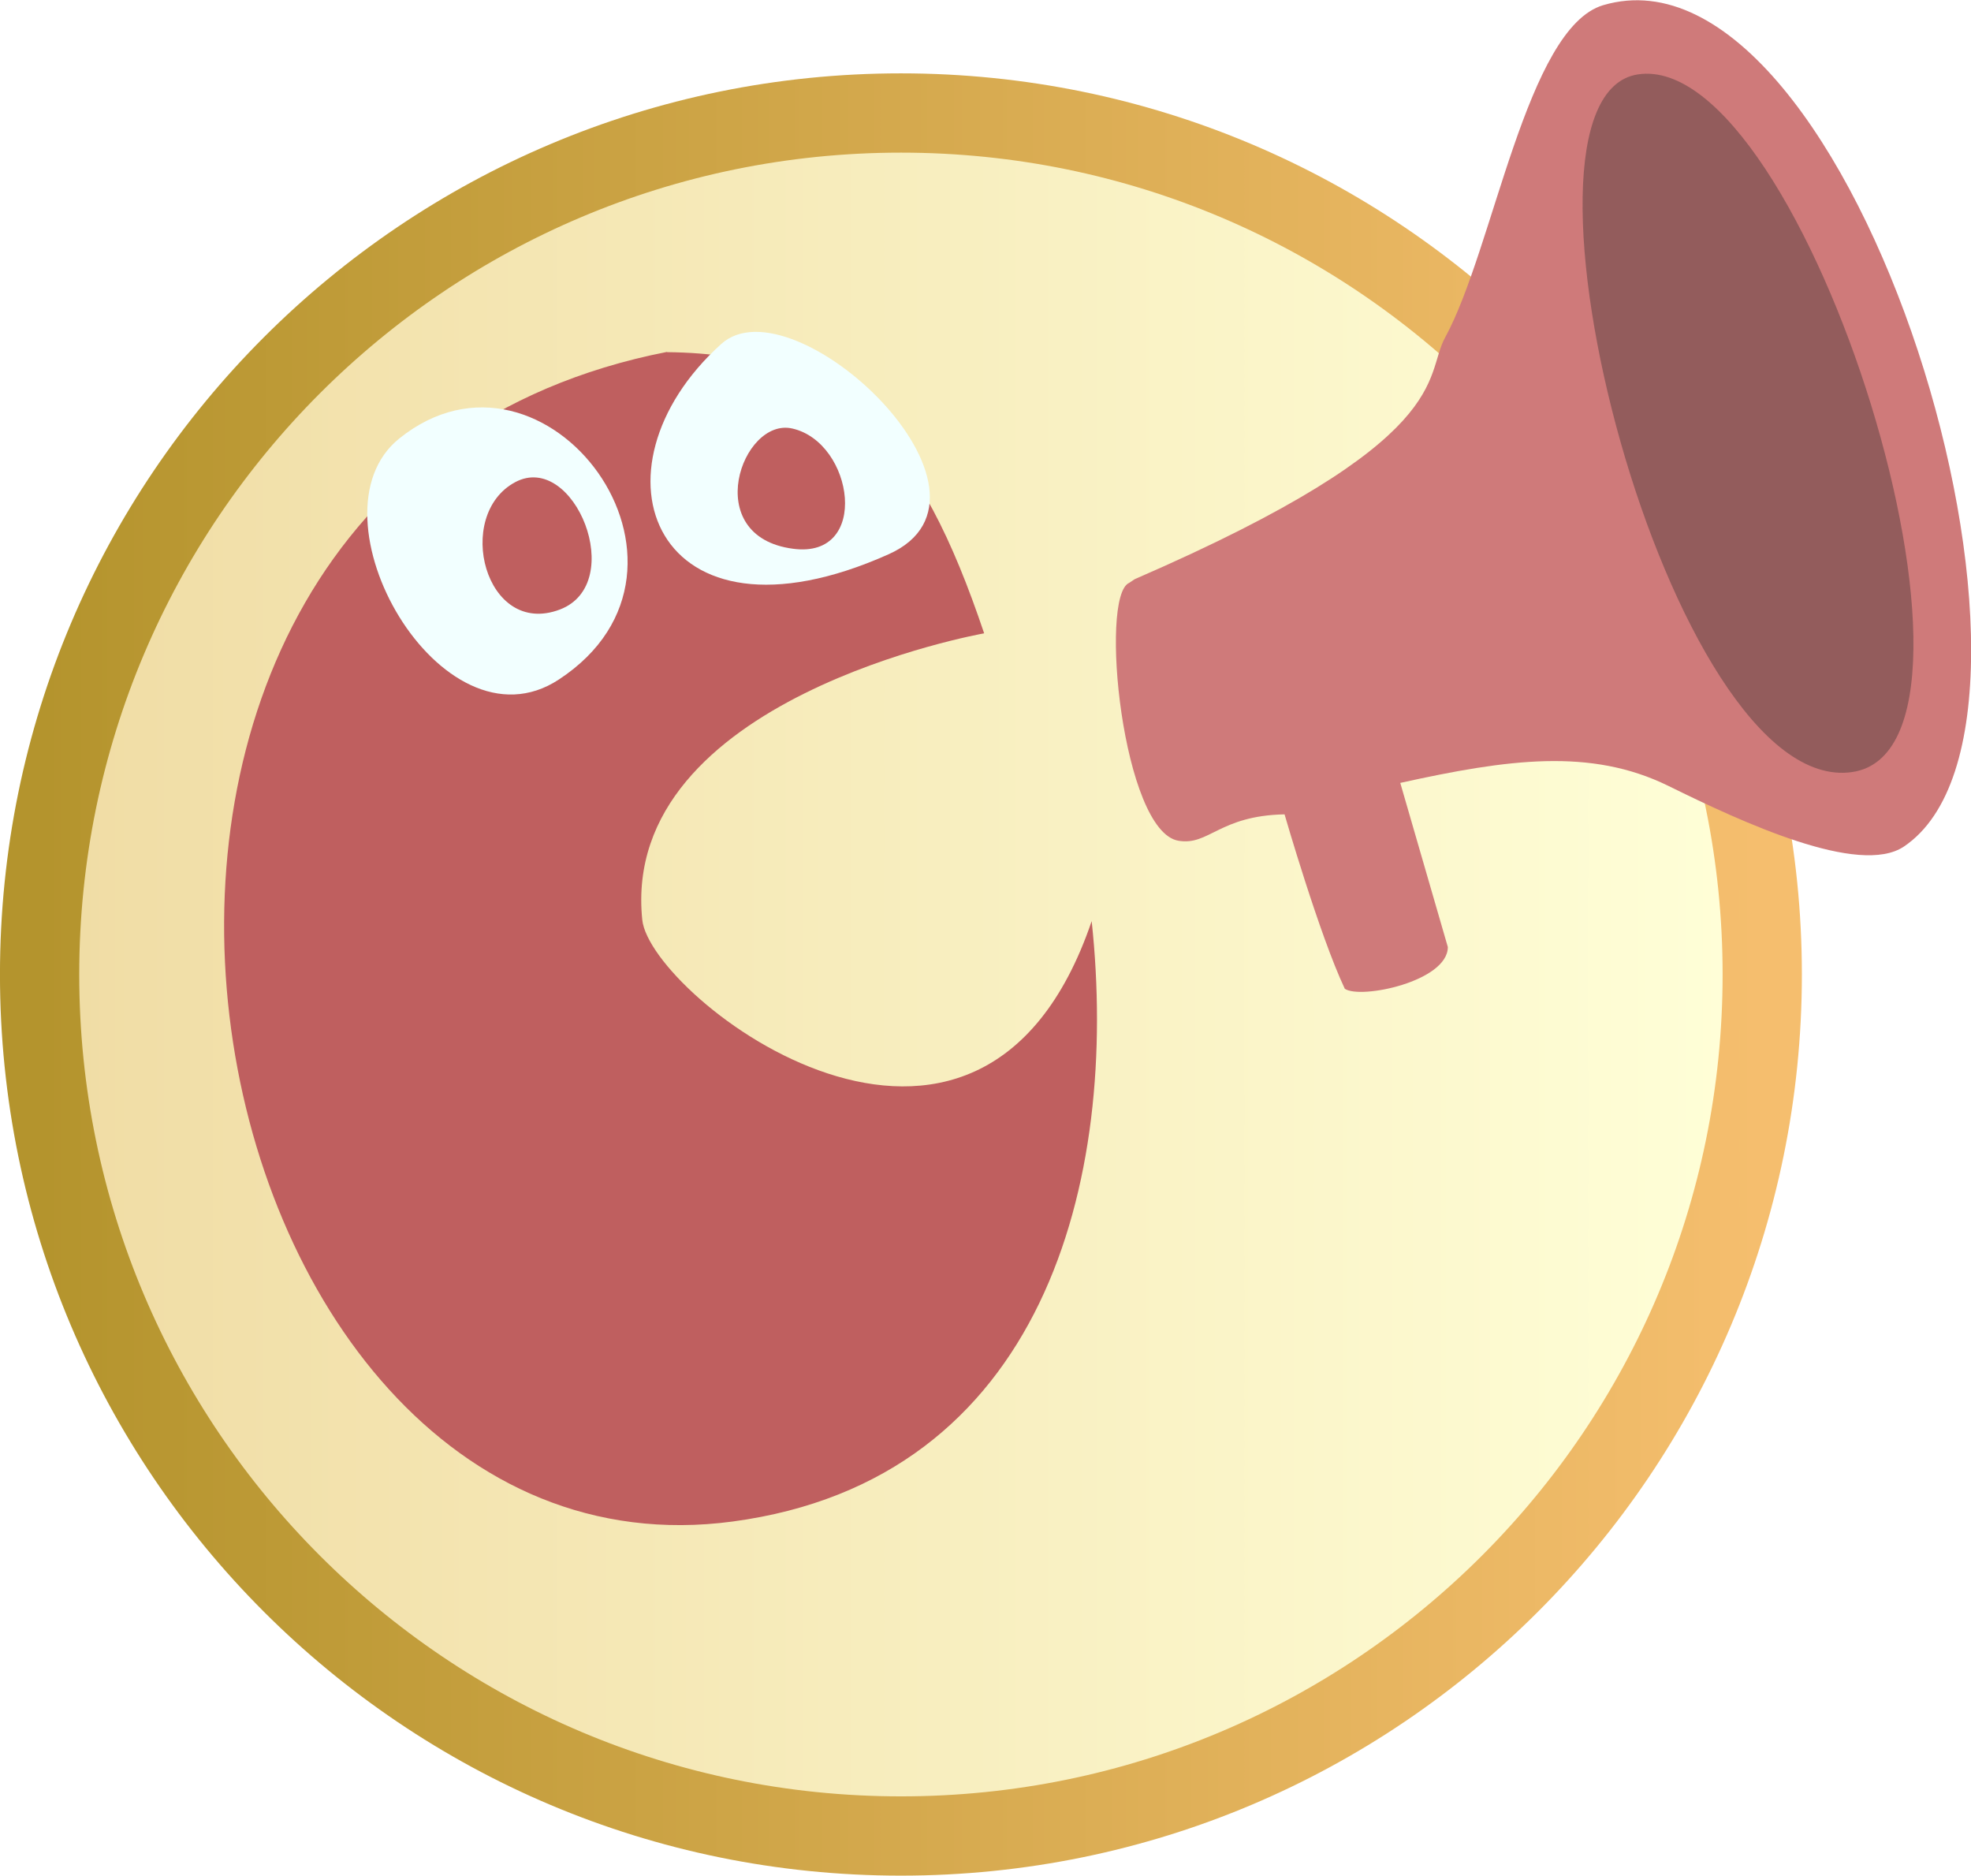
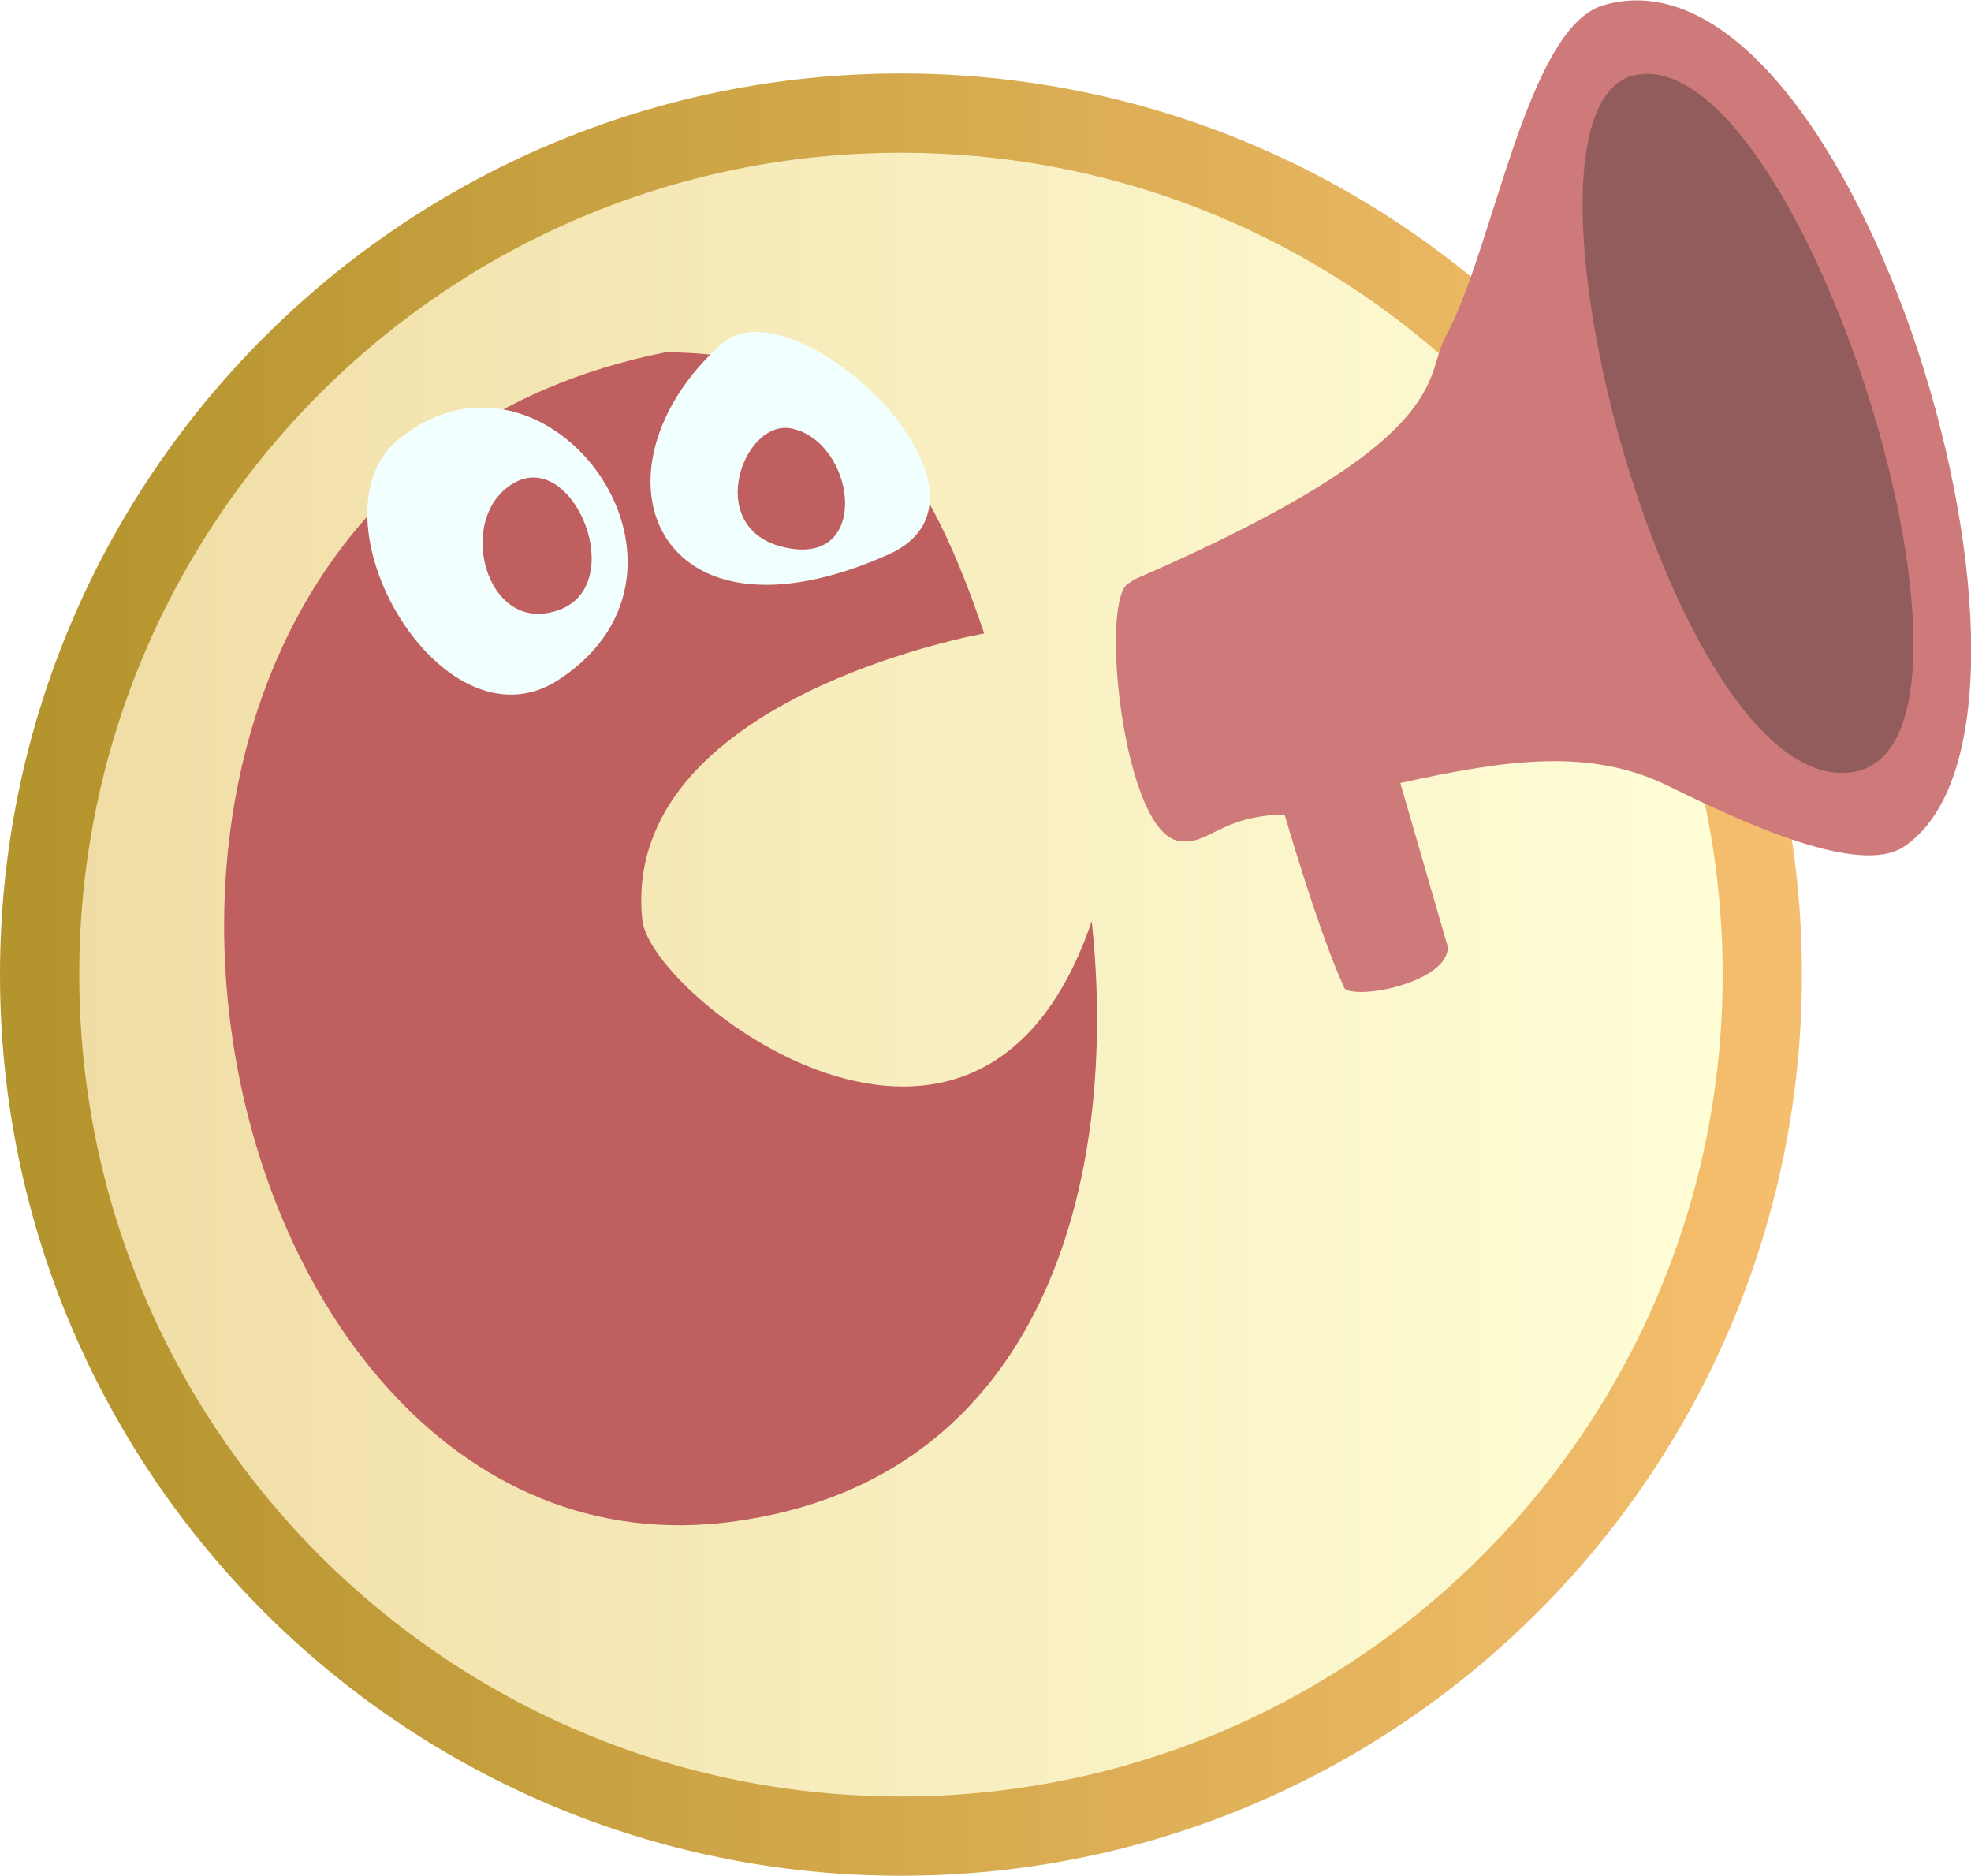
- <svg xmlns="http://www.w3.org/2000/svg" xmlns:xlink="http://www.w3.org/1999/xlink" width="7.46mm" height="7.098mm" viewBox="0 0 7.46 7.098" version="1.1" id="svg88639">
-   <defs id="defs88636">
-     <linearGradient xlink:href="#linearGradient51994" id="linearGradient49050" gradientUnits="userSpaceOnUse" gradientTransform="translate(3.807797,23.76774)" x1="96.903" y1="126.701" x2="103.423" y2="126.701" />
-     <linearGradient id="linearGradient51994">
-       <stop style="stop-color:#f0dca4;stop-opacity:1" offset="0" id="stop51990" />
-       <stop style="stop-color:#ffffd8;stop-opacity:1" offset="1" id="stop51992" />
+ <svg xmlns="http://www.w3.org/2000/svg" width="28.195" height="26.827" viewBox="0 0 7.46 7.098">
+   <defs>
+     <linearGradient id="A" x1="100.711" y1="150.468" x2="107.231" y2="150.468" gradientUnits="userSpaceOnUse">
+       <stop offset="0" stop-color="#f0dca4" />
+       <stop offset="1" stop-color="#ffffd8" />
    </linearGradient>
-     <linearGradient xlink:href="#linearGradient51540" id="linearGradient49052" gradientUnits="userSpaceOnUse" gradientTransform="translate(3.807797,23.76774)" x1="96.903" y1="126.701" x2="103.423" y2="126.701" />
-     <linearGradient id="linearGradient51540">
-       <stop style="stop-color:#b4942d;stop-opacity:1" offset="0" id="stop51536" />
-       <stop style="stop-color:#f5be6e;stop-opacity:1" offset="1" id="stop51538" />
+     <linearGradient id="B" x1="100.711" y1="150.468" x2="107.231" y2="150.468" gradientUnits="userSpaceOnUse">
+       <stop offset="0" stop-color="#b4942d" />
+       <stop offset="1" stop-color="#f5be6e" />
    </linearGradient>
  </defs>
-   <g id="layer1" transform="translate(-0.4676199,-4.394335)">
-     <g id="g50198" transform="translate(-100.0935,-142.3861)" style="display:inline">
-       <circle style="display:inline;fill:url(#linearGradient49050);fill-opacity:1;stroke:url(#linearGradient49052);stroke-width:0.3;stroke-linecap:square;stroke-miterlimit:4;stroke-dasharray:none;stroke-opacity:1;paint-order:markers fill stroke" id="path1752-06-5" r="3.26" cx="103.971" cy="150.468" />
-       <g id="g76919">
-         <path style="opacity:1;fill:#cf7a7a;fill-opacity:1;stroke:none;stroke-width:0.265px;stroke-linecap:butt;stroke-linejoin:miter;stroke-opacity:1" d="m 104.835,148.986 c -0.115,0.049 -0.025,0.942 0.187,0.976 0.115,0.019 0.154,-0.095 0.401,-0.1 0,0 0.132,0.457 0.228,0.66 0.06,0.041 0.39,-0.028 0.39,-0.158 l -0.18,-0.621 c 0.408,-0.09 0.72,-0.133 1.014,0.011 0.282,0.139 0.723,0.343 0.892,0.23 0.708,-0.476 -0.187,-3.465 -1.138,-3.184 -0.29,0.086 -0.415,0.922 -0.598,1.257 -0.083,0.151 0.047,0.385 -1.175,0.915 z" id="path54171" />
-         <path style="fill:#935c5c;fill-opacity:1;stroke:none;stroke-width:0.265px;stroke-linecap:butt;stroke-linejoin:miter;stroke-opacity:1" d="m 106.76,147.062 c -0.565,0.087 0.12,2.74 0.811,2.64 0.64,-0.092 -0.179,-2.737 -0.811,-2.64 z" id="path58888" />
-       </g>
-       <g id="g76915">
-         <path style="opacity:1;fill:#bf5f5f;fill-opacity:1;stroke:none;stroke-width:0.265px;stroke-linecap:butt;stroke-linejoin:miter;stroke-opacity:1" d="m 103.086,148.112 c -2.635,0.516 -1.865,4.708 0.248,4.426 1.179,-0.158 1.464,-1.29 1.359,-2.272 -0.426,1.251 -1.671,0.288 -1.701,-0.005 -0.086,-0.84 1.294,-1.084 1.294,-1.084 -0.241,-0.716 -0.524,-1.057 -1.2,-1.064 z" id="path54167" />
-         <path style="fill:#f2ffff;fill-opacity:1;stroke:none;stroke-width:0.29px;stroke-linecap:butt;stroke-linejoin:miter;stroke-opacity:1" d="m 102.072,148.44 c -0.361,0.291 0.16,1.203 0.604,0.912 0.648,-0.425 -0.05,-1.358 -0.604,-0.912 z" id="path58890" />
-         <path style="fill:#f2ffff;fill-opacity:1;stroke:none;stroke-width:0.287px;stroke-linecap:butt;stroke-linejoin:miter;stroke-opacity:1" d="m 103.291,148.082 c -0.528,0.476 -0.254,1.192 0.633,0.796 0.508,-0.227 -0.36,-1.042 -0.633,-0.796 z" id="path58892" />
-         <path style="fill:#bf5f5f;fill-opacity:1;stroke:none;stroke-width:0.265px;stroke-linecap:butt;stroke-linejoin:miter;stroke-opacity:1" d="m 103.56,148.402 c 0.233,0.053 0.296,0.494 0.003,0.455 -0.354,-0.046 -0.194,-0.499 -0.003,-0.455 z" id="path84187-9" />
-         <path style="fill:#bf5f5f;fill-opacity:1;stroke:none;stroke-width:0.265px;stroke-linecap:butt;stroke-linejoin:miter;stroke-opacity:1" d="m 102.511,148.605 c 0.223,-0.119 0.427,0.384 0.169,0.482 -0.283,0.107 -0.402,-0.357 -0.169,-0.482 z" id="path84187" />
-       </g>
-     </g>
+   <g transform="translate(-100.561 -146.78)">
+     <circle r="3.26" cx="103.971" cy="150.468" fill="url(#A)" stroke="url(#B)" stroke-width=".3" paint-order="markers fill stroke" />
+     <path d="M104.835 148.986c-.115.049-.025.942.187.976.115.019.154-.095.401-.1 0 0 .132.457.228.66.06.041.39-.028.39-.158l-.18-.621c.408-.09.72-.133 1.014.011.282.139.723.343.892.23.708-.476-.187-3.465-1.138-3.184-.29.086-.415.922-.598 1.257-.083.151.047.385-1.175.915z" fill="#cf7a7a" />
+     <path d="M106.76 147.062c-.565.087.12 2.74.811 2.64.64-.092-.179-2.737-.811-2.64z" fill="#935c5c" />
+     <path d="M103.086 148.112c-2.635.516-1.865 4.708.248 4.426 1.179-.158 1.464-1.29 1.359-2.272-.426 1.251-1.671.288-1.701-.005-.086-.84 1.294-1.084 1.294-1.084-.241-.716-.524-1.057-1.2-1.064z" fill="#bf5f5f" />
+     <path d="M102.072 148.44c-.361.291.16 1.203.604.912.648-.425-.05-1.358-.604-.912zm1.219-.358c-.528.476-.254 1.192.633.796.508-.227-.36-1.042-.633-.796z" fill="#f2ffff" />
+     <path d="M103.56 148.402c.233.053.296.494.003.455-.354-.046-.194-.499-.003-.455zm-1.049.203c.223-.119.427.384.169.482-.283.107-.402-.357-.169-.482z" fill="#bf5f5f" />
  </g>
</svg>
